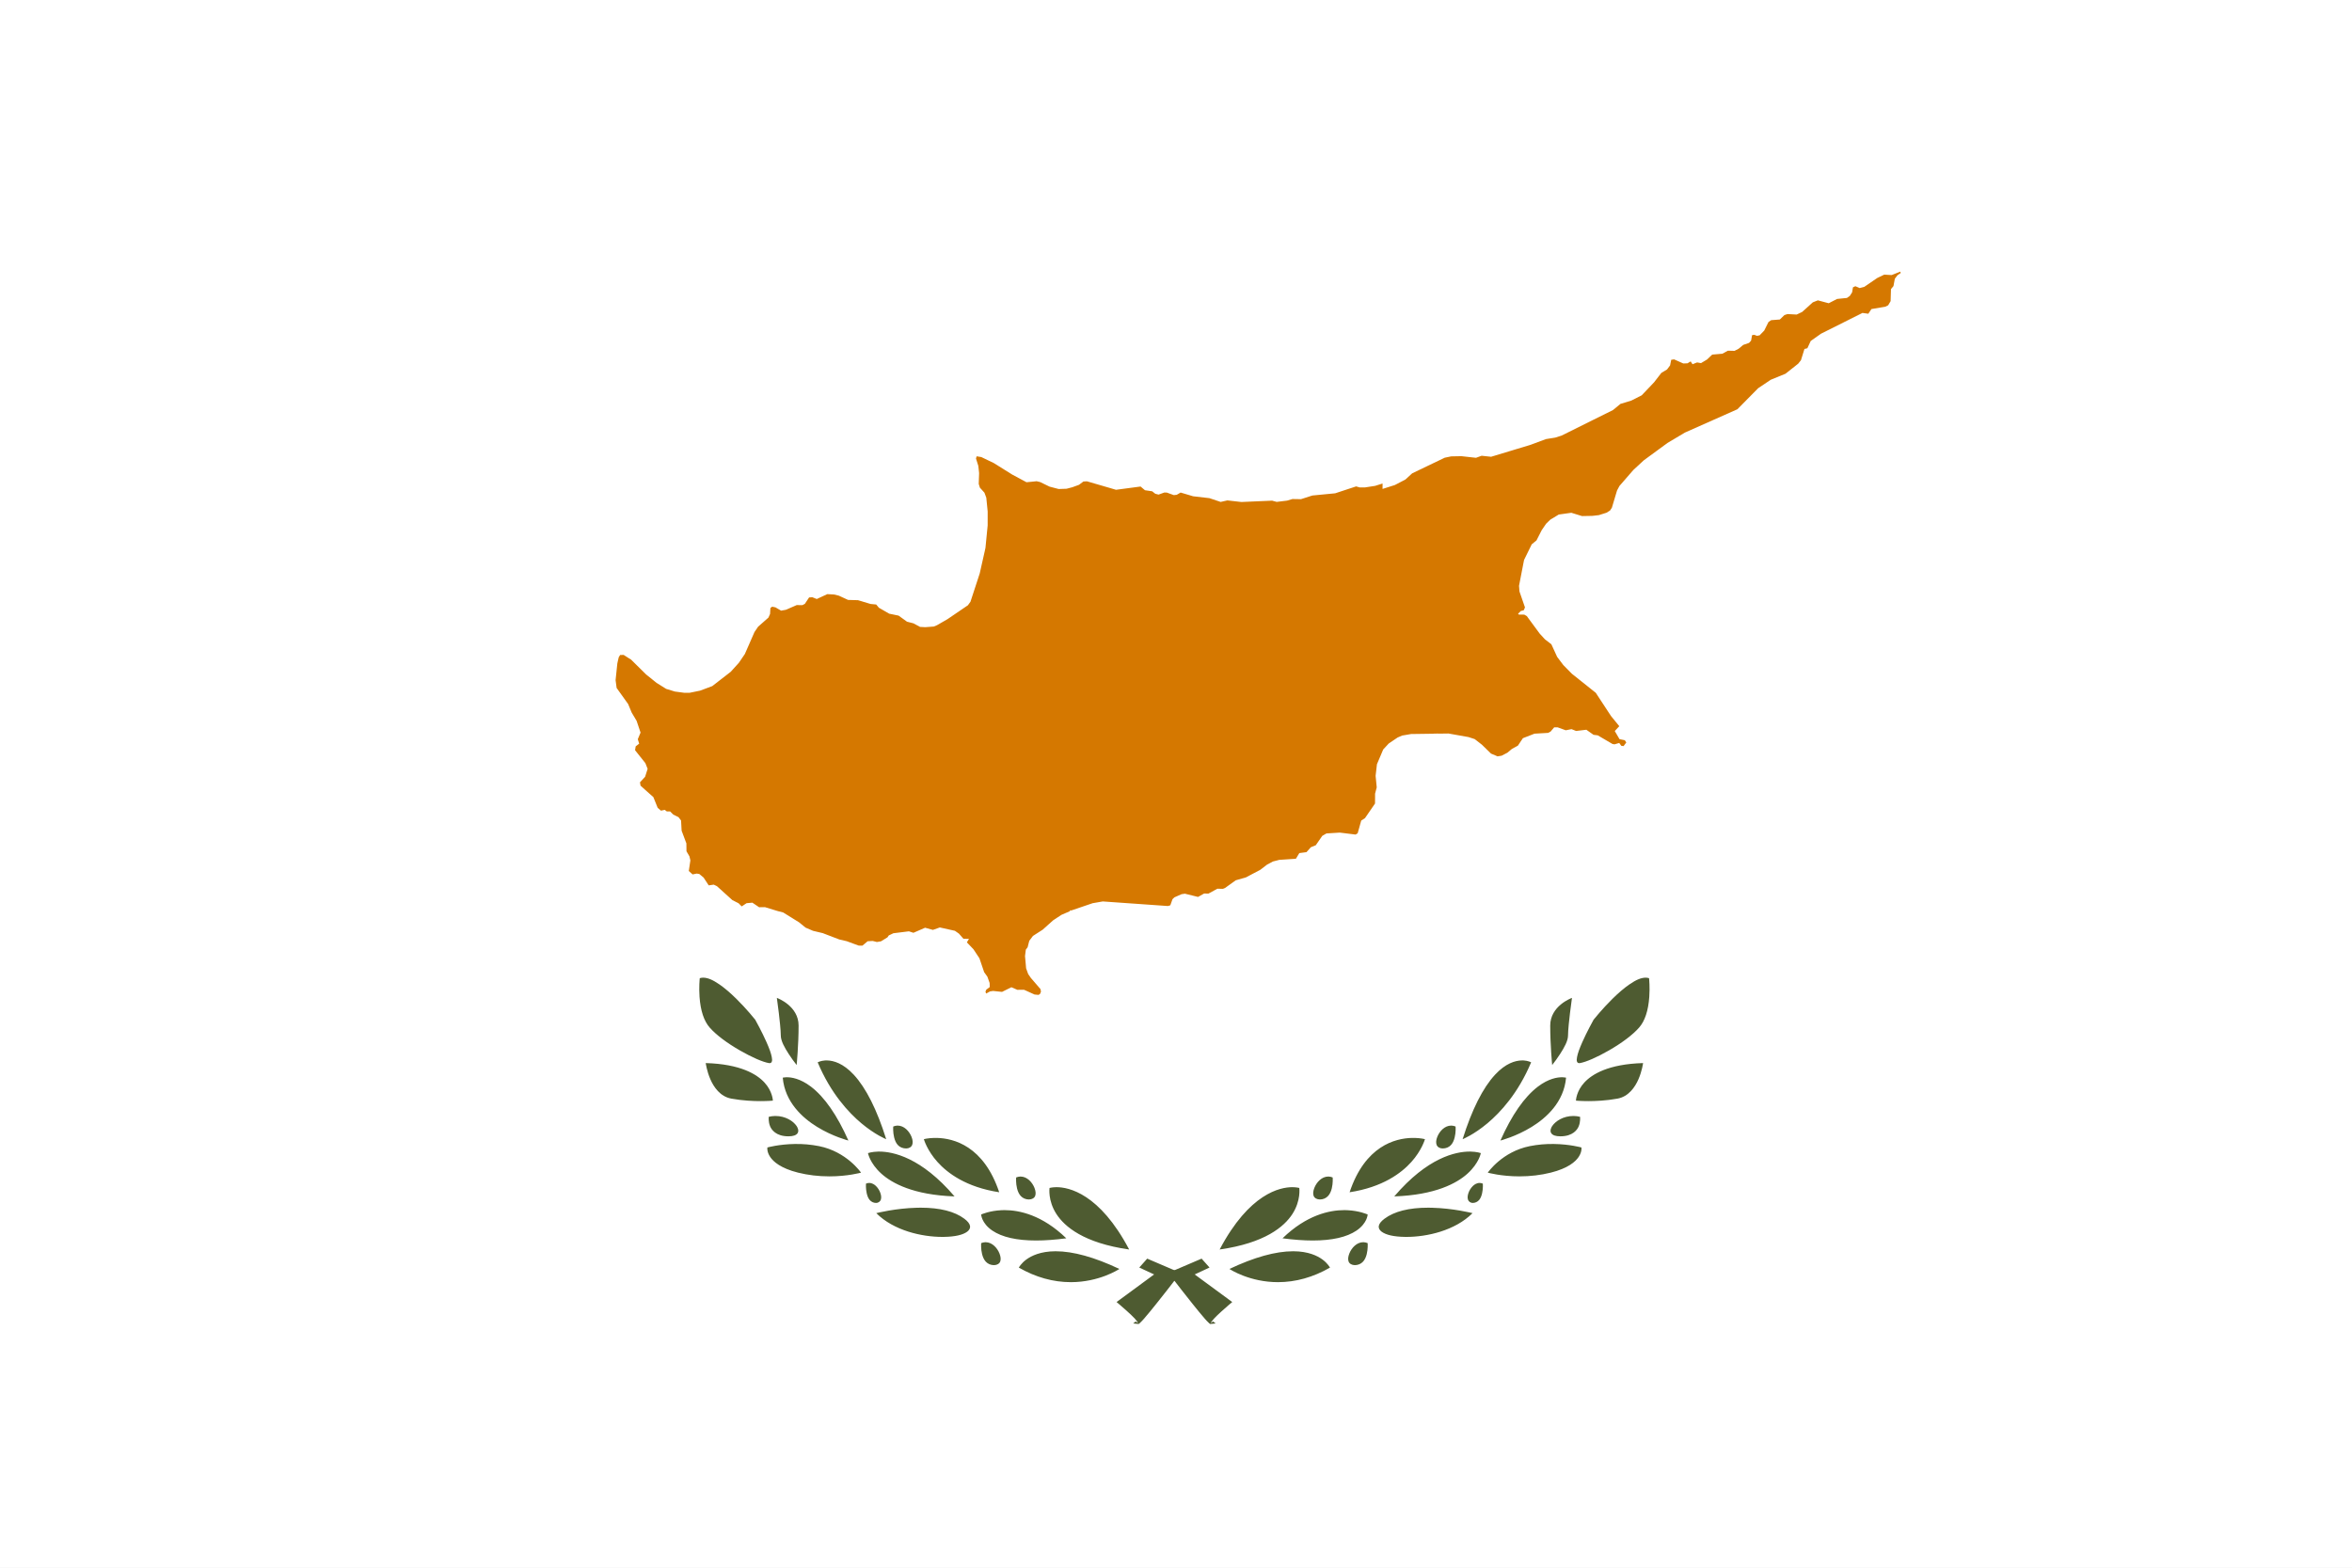
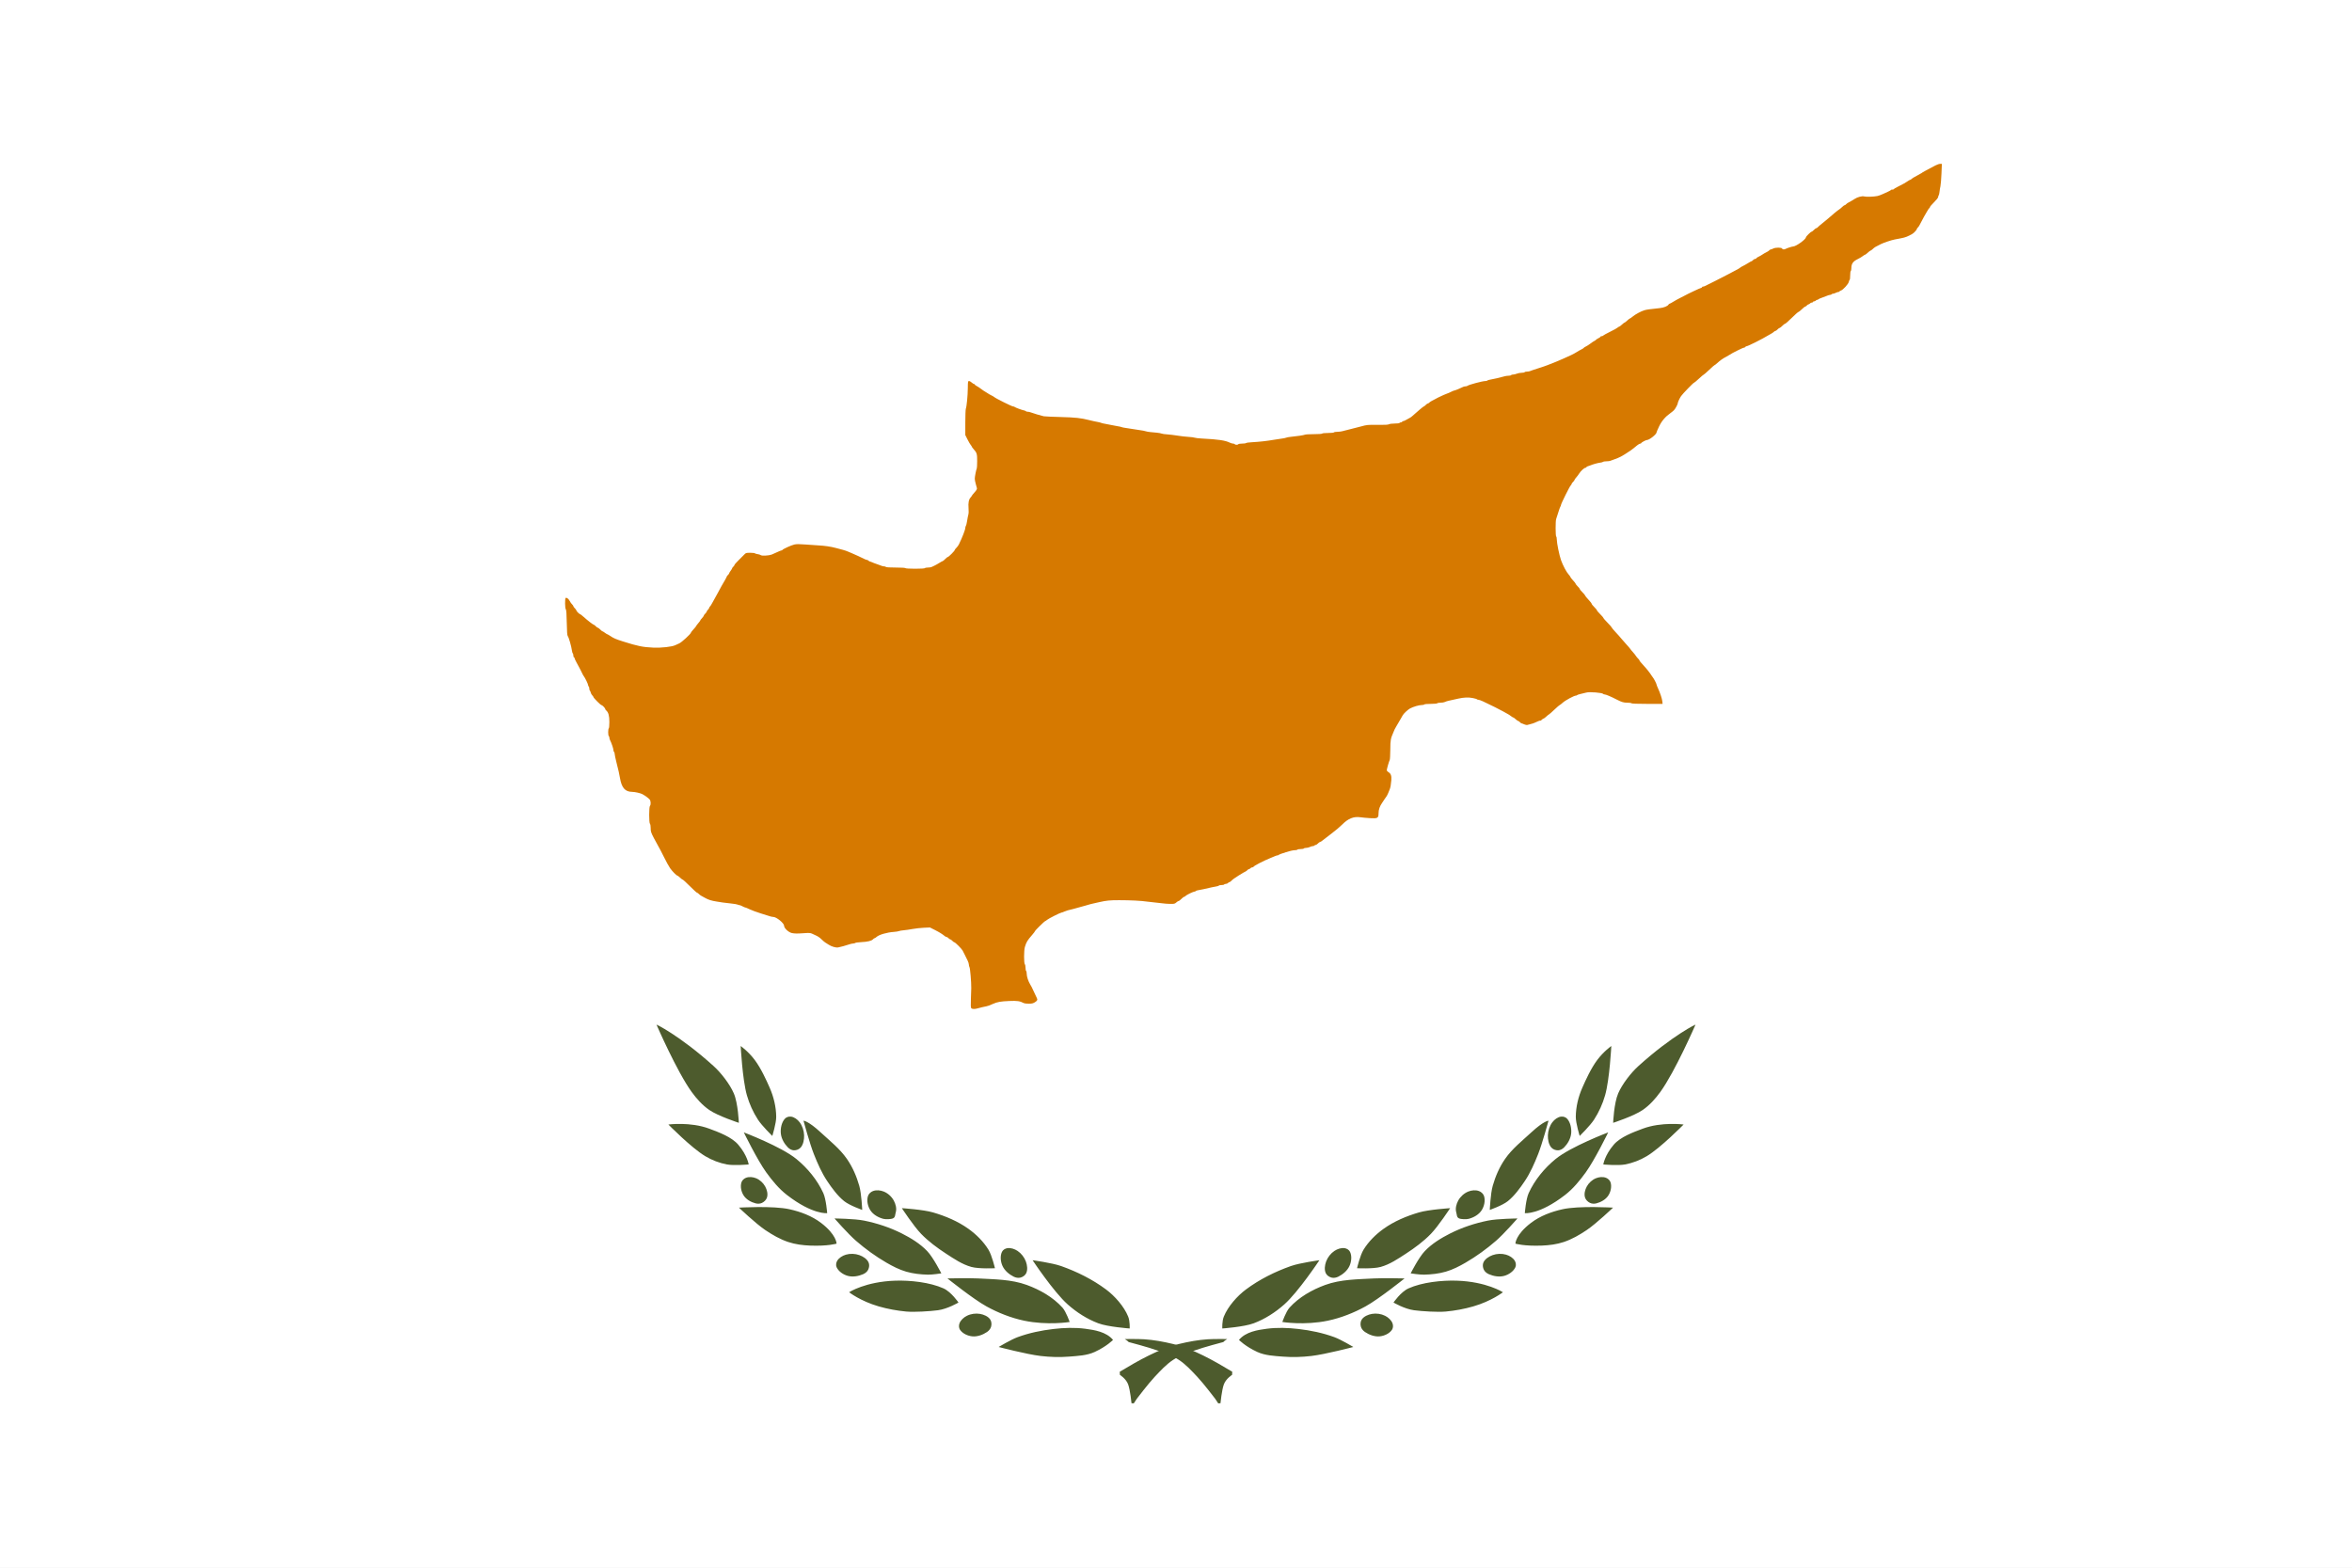
- <svg xmlns="http://www.w3.org/2000/svg" xmlns:xlink="http://www.w3.org/1999/xlink" width="375" height="250" viewBox="0 0 900 600">
-   <path fill="#fff" d="M0 0h900v600H0z" />
-   <path d="M463.102 506.74a1.018 1.018 0 0 1-.347-.244l-.125-.117a21.368 21.368 0 0 1-1.582-1.643c-1.332-1.513-3.12-3.728-4.69-5.685-3.115-3.883-5.69-7.228-6.174-7.858l-.793-1.032-7.767-2.395-5.671-2.644 3.03-3.406 10.408 4.456 7.767 1.594 14.363 10.564-.011.009c-.03.024-2.09 1.738-4.136 3.599-.913.83-2.064 1.896-2.877 2.783-.375.408-.705.813-.93 1.14a2.554 2.554 0 0 0-.252.47l.892-.554.967.752-1.968.184-.09.02zm-53.34-16.02c-6.777 0-13.471-1.873-19.895-5.566l-.007-.004.003-.008s.84-1.601 2.878-3.096c1.94-1.425 5.442-3.128 11.1-3.15h.117c6.7 0 14.9 2.278 24.373 6.77-.32.213-7.756 5.055-18.566 5.055l.01.01zm-29.37-6.51c-1.253 0-2.38-.473-3.17-1.332-.65-.706-1.114-1.646-1.422-2.878-.504-2.018-.365-4.025-.351-4.217a4.349 4.349 0 0 1 1.562-.354l.112-.002c2.51 0 4.49 2.178 5.338 4.337.48 1.227.574 2.259.274 3.067-.3.81-1.24 1.37-2.34 1.37zm51.68-5.99c-17.36-2.478-24.717-8.754-27.833-13.582-3.323-5.15-2.641-9.912-2.634-9.96l.003-.014.013-.004c.005 0 1.06-.285 2.658-.293 4.618 0 16.43 2.323 27.798 23.842l.007.014-.02-.01zm-35.58-3.44c-7.416 0-13.062-1.28-16.782-3.803-2.138-1.45-3.184-3.043-3.686-4.125-.47-1.014-.577-1.856-.594-2.023.196-.09 3.232-1.438 7.765-1.65.383-.018.769-.03 1.174-.03 5.732 0 14.448 1.87 23.646 10.78l.009.009h-.011c-4.2.55-8.08.84-11.53.84zm-35.91-1.38c-7.82 0-18.563-2.387-25.263-9.086l-.007-.008.02-.005c.07-.018 7.342-1.863 15.523-2.062.488-.012.979-.02 1.475-.02 7.332 0 12.944 1.423 16.682 4.226 1.305.979 2.018 1.89 2.178 2.783.134.746-.26 1.55-1.056 2.15-1.683 1.27-4.692 1.949-8.945 2.017l-.6.02zm-25.34-13a3.206 3.206 0 0 1-2.48-1.166c-.505-.614-.857-1.416-1.107-2.522-.418-1.848-.292-3.656-.291-3.674v-.018a2.994 2.994 0 0 1 1.218-.275h.003c1.157 0 2.039.63 2.589 1.158a6.964 6.964 0 0 1 1.688 2.645c.365 1.03.424 1.892.18 2.635-.2.59-.88 1.21-1.8 1.21zm58.53-1.32c-1.253 0-2.38-.473-3.17-1.332-.65-.706-1.114-1.646-1.422-2.878-.504-2.018-.365-4.025-.351-4.217a4.349 4.349 0 0 1 1.562-.354l.112-.002c2.51 0 4.49 2.178 5.338 4.337.48 1.227.574 2.259.274 3.067-.3.82-1.25 1.37-2.34 1.37zm-28.51-1.18c-15.737-.553-23.904-5.026-27.984-8.682-2.297-2.058-3.574-4.098-4.24-5.447-.628-1.274-.866-2.25-.908-2.438l.02-.01c.004 0 1.49-.531 3.886-.578l.368-.004c5.307 0 16.11 2.229 28.852 17.153v.01zm17.09-1.59c-12.661-1.927-19.834-7.362-23.622-11.584-3.971-4.425-5.16-8.546-5.213-8.738.023-.007 1.57-.41 3.9-.47a17.83 17.83 0 0 1 1.077 0c6.368.14 17.934 3.024 23.855 20.786h.01zm-65-6.08c-4.15 0-8.174-.48-11.962-1.426-6.63-1.658-9.473-4.19-10.691-6.021-.692-1.04-.943-1.952-1.031-2.534a4.268 4.268 0 0 1-.031-1.073l.03-.011c.018-.004 4.4-1.235 10.465-1.328a43.783 43.783 0 0 1 9.289.824c10.536 2.107 16 10.06 16.053 10.14l.005.009-.013.003c-.06.01-5.08 1.42-12.12 1.42zm29.39-10.68c-1.27 0-2.395-.462-3.172-1.303-.64-.691-1.104-1.643-1.42-2.908-.506-2.015-.365-4.002-.351-4.185a4.349 4.349 0 0 1 1.562-.354l.112-.002c2.506 0 4.488 2.179 5.339 4.338.468 1.188.55 2.208.243 3.034-.31.84-1.22 1.38-2.31 1.38zm-22.1-3.03c-.095-.022-5.977-1.535-11.967-5.224-5.544-3.413-12.326-9.45-13.153-18.83v-.005l.014-.004s.516-.125 1.278-.154a8.82 8.82 0 0 1 .334-.006c1.656 0 5.046.466 9.147 3.584 5.22 3.98 10.04 10.92 14.35 20.65zm14.43-.53c-.037-.014-4.23-1.692-9.47-6.083-4.881-4.092-11.745-11.46-16.715-23.33.003-.001 1.142-.608 2.886-.718.1-.007.203-.01.306-.01.15 0 .305.006.463.01 2.41.068 6.083 1.07 10.154 5.463 4.676 5.047 8.85 13.34 12.404 24.65l.01.033-.03-.01zm-37.39-1.09c-4.821 0-6.471-2.614-6.957-3.74-.798-1.848-.556-3.688-.554-3.706l.003-.02c.78-.195 1.605-.303 2.398-.314l.165-.001c3.799 0 6.798 1.929 8.084 3.84.255.38 1.037 1.695.39 2.722-.52.81-1.7 1.22-3.53 1.22zm-10.68-13.47c-2.692 0-6.811-.164-11.141-.951-4.294-.781-6.728-4.432-8.013-7.356-1.4-3.185-1.794-6.223-1.798-6.254h.012c13.282.39 19.555 4.27 22.478 7.457 3.018 3.29 3.197 6.706 3.206 6.922h-.01c-.02 0-1.89.18-4.74.18zm13.83-13.82a53.416 53.416 0 0 1-3.033-4.227c-1.573-2.445-3.028-4.996-3.028-7.084 0-2.016-.474-6.266-.757-8.62-.358-2.984-.72-5.54-.75-5.756l.013.004c.337.123 8.308 3.114 8.308 10.59 0 7.49-.738 15.015-.745 15.09l-.001.01h-.01zm-10.33-.71c-.084 0-.167-.007-.25-.02-2.356-.393-6.496-2.194-11.073-4.818-5.082-2.914-9.21-6.036-11.62-8.791-2.198-2.512-3.503-6.457-3.88-11.726-.267-3.74.053-6.854.087-7.163.412-.137.85-.204 1.315-.204 1.764.029 3.647.823 6.189 2.574 1.98 1.365 4.165 3.22 6.49 5.514 4.012 3.957 7.168 7.932 7.199 7.97l.032.04c.265.476 2.537 4.572 4.307 8.559 1.124 2.532 1.767 4.357 2.024 5.746.147.79.19 1.31-.004 1.78-.081.196-.235.377-.385.449-.14.06-.28.09-.44.09z" id="a" fill="#4e5b31" />
-   <use transform="matrix(-1 0 0 1 898.782 0)" width="900" height="600" xlink:href="#a" />
-   <path d="M727.132 103.967l-2.355.938-.923.368-2.854-.157-2.673 1.283-4.74 3.239-.21.15-1.766.46-1.641-.707-.932.424-.321 1.92-.887 1.379-1.092.767-3.783.387-3.19 1.645-4.15-1.111-1.928.755-4.1 3.692-2.094.992-.732-.042-2.778-.143-1.173.384-1.752 1.693-3.315.258-1.033.715-1.618 3.26-1.753 1.808-1.003.212-1.087-.398-.817.144-.37 2.086-.793.874-2.22.764-1.772 1.477-1.556.799-2.084-.052h-.48l-2.075 1.146-3.905.342-1.624 1.549-.358.33-.758.459-1.24.74-.304.184-1.495-.267-1.75.693-.708-1.09-1.211.728-1.604.069-1.998-.89-1.522-.677-1.113.16-.387 1.94-.04.207-1.17 1.557-2.183 1.323-.297.387-2.485 3.208-4.722 4.966-3.993 2.028-4.14 1.259-2.896 2.38-7.6 3.767-11.993 5.967-2.453.786-3.52.562-6.278 2.312-5.54 1.67-.307.095-1.096.332-7.81 2.363-3.635-.384-2.153.782-5.605-.622-3.897.077-2.467.513-4.637 2.224-7.827 3.762-2.586 2.366-4.027 2.1-4.715 1.494.01-1.981-.027-.084-1.636.517-1.181.373-3.825.59h-2.128l-1.321-.384-.204.069-7.818 2.576-8.72.842-4.362 1.399-3.26-.052-2.038.607-3.995.488-1.428-.381-.322-.088-11.75.51-5.372-.607-2.564.583-4.296-1.445-6.27-.727-1.464-.44-3.295-.977-1.491.859-1.116.119-2.667-.967-.96-.025-2.202.796-1.267-.325-1.177-.938-2.761-.411-1.682-1.414-9.402 1.246-2.551-.75-8.554-2.492-1.361.069-1.696 1.27-2.548.93-2.212.575-3.012.105-3.497-.918-3.606-1.748-1.333-.317-2.974.3-.91.083-5.466-2.932-7.042-4.404-4.778-2.296-1.794-.291-.241.853.89 2.805.303 2.774-.091 2.563-.05 1.587.447 1.425 1.725 1.912.719 1.92.526 5.284-.006 5.362-.84 8.55-.282 1.303-1.001 4.43-.914 4.069-3.546 10.833-.974 1.343-2.391 1.63-5.42 3.689-3.99 2.3-1.262.524-3.24.245-2.017-.105-2.513-1.361-2.467-.635-3.232-2.324-3.595-.744-3.941-2.278-1.026-1.233-2.146-.202-2.976-.893.002-.005-1.093-.327-.755-.22v-.001l-3.796-.104-3.54-1.634-1.864-.45-2.547-.13-2.666 1.24-.001-.004-1.351.629-1.707-.678-1.235.077-1.4 2.115-.208.328-.964.51-1.2-.017-.94-.025-1.015.444-1.368.593v.003l-1.208.527-.59.255-.01-.01-.363.073-.645.112-.8.153-1.41-.824-.75-.442-1.257-.256-.677.489-.133 2.3-.618 1.379-1.961 1.734-1.993 1.755-1.39 2.047-3.675 8.39-2.303 3.385-.715.789-2.408 2.656-2.136 1.657-4.922 3.815-4.66 1.74-4.012.82-1.951.009-3.696-.492-3.323-1.02-3.65-2.282-4.003-3.217-5.794-5.724-.82-.493-.171-.114-1.825-1.167-1.354.035-.53.874-.29 1.263-.245 1.12-.664 6.367.049.369.349 2.622 4.4 6.15 1.359 3.267.223.373.908 1.525.69 1.163.07.118 1.504 4.488-1.057 2.534.534 1.697-1.336 1.037-.245 1.465 3.95 4.953.863 2.185-.963 3.029-1.536 1.67-.43.458.217 1.28 1.818 1.635 3.089 2.75 1.647 4.086 1.253 1.096 1.456-.31.81.618 1.228-.021 1.208 1.208.782.379 1.236.616.977 1.272.216 3.91 1.822 4.86.028 2.636.01.374 1.134 1.948.356 1.538-.604 4.069 1.445 1.306 1.567-.32 1.012.16 1.626 1.354 1.969 3 1.926-.281 1.222.589 5.902 5.334 1.339.676.074.042.963.483 1.197 1.208 1.856-1.232.206-.021 2.018-.178.886.597 1.704 1.149 2.234-.03 4.844 1.486 2.119.543 4.26 2.648 1.812 1.12 1.072.87 1.424 1.162 2.845 1.224 2.44.584 1.322.314.995.384.025-.062.014.004-.024.063 5.284 2.023 2.862.668 2.648.975 1.927.703 1.414.023 2-1.682 1.937-.112 1.609.4 1.57-.262 2.485-1.531.485-.72 1.762-.838 5.944-.738 1.737.564 4.46-1.94 2.988.83 2.645-.937 5.779 1.284 1.536 1.08 1.717 1.966.21.009 1.912.037-.8 1.33 2.524 2.648 2.279 3.445.154.455 1.657 4.864 1.232 1.723.862 2.405.042 1.568-1.34 1.022-.22.583-.076.216.272.655.506-.276.963-.533 1.166-.181 2.066.22 1.364.143 2.154-1.07 1.427-.71 2.293.988 2.52-.028 1.058.47 2.995 1.359 1.529.144.565-.371.36-.856-.185-.996-1.145-1.323-2.531-2.938-1.036-1.51-.79-2.186-.244-2.794-.174-1.885.314-2.477.68-.884.5-1.968h.009l.129-.515 1.406-1.866 3.724-2.393 4-3.582 3.162-2.085 3.26-1.412.087-.396.363.146 8.292-2.82.137-.015 3.692-.643 24.92 1.755.924-.28.004-.005.83-2.33.447-.432.297-.282 2.74-1.206 1.28-.183 3.557.878 1.456.359 2.332-1.307 1.654.028 3.417-1.866 2.11.053.804-.321 4.112-2.955 3.96-1.135 1.03-.548.364-.2 4.06-2.143 2.579-1.981 2.226-1.183 2.438-.63 6.38-.448 1.283-2.138 2.744-.366 1.657-1.87 1.896-.771 1.359-1.958 1.139-1.641 1.59-.921 5.1-.32 6.046.749.799-.485 1.366-4.875 1.43-.915 3.85-5.612.014-2.045.004-1.708.633-2.432-.43-4.391.51-4.446 2.394-5.65 2.109-2.28 3.4-2.3 1.73-.753 2.449-.412v-.006l.36-.061.624-.107 8.433-.116c.117-.087 3.067-.042 3.067-.042l2.812-.038 7.114 1.266.506.088 2.405.779 2.774 2.157 2.936 2.868.55.535 1.903.8.575.252 1.57-.251 2.238-1.165 1.688-1.427 2.3-1.257.057-.08 1.295-1.948.039-.04.028.007.003-.011-.022-.005.51-.775 4.448-1.733 5.23-.304.588-.318.327-.175 1.382-1.623 1.295-.011 3.135 1.134 2.204-.437 1.75.699 1.36-.161 2.565-.304 2.754 1.938 1.605.205 5.658 3.31.294.048.152.028.324.053.67-.2.999-.288.132-.04.126.175.643.907.882.126 1.044-1.393-.415-.632-.157-.23-2.021-.411-1.815-3.103 1.728-1.861-2.711-3.326-.45-.551-.153-.234-.937-1.423-4.746-7.235-6.182-4.935-.002.004-2.165-1.732-.014-.01-.758-.596-3.302-3.358-2.358-3.13-.31-.674-.486-1.062-1.413-3.078-2.462-1.896-2.006-2.191-.098-.13-4.14-5.625-.68-.943-.978-.565-2.066-.014-.195-.196-.116-.121.07-.074.99-.985 1.106-.278.476-1.09-2.108-6.103-.014-.213-.157-1.95 1.718-8.855.22-1.08 2.928-5.957 1.814-1.486 1.98-3.892 1.696-2.488 1.625-1.582.284-.168 2.934-1.776 2.465-.347 2.348-.331 4.099 1.264 3.9-.076.762-.081 1.77-.203 2.91-.917 1.375-.848.713-1.093 1.487-4.987.478-1.587.917-1.724 5.306-6.108 4.01-3.71 9.02-6.613 4.415-2.64 2.254-1.346 20.126-8.946 5.23-5.302 2.725-2.757 4.82-3.235 5.642-2.311 4.854-3.842 1.06-1.334 1.336-4.303 1.113-.27 1.005-2.173.286-.618 3.96-2.792.449-.223 15.388-7.71 2.236.307 1.197-1.793 4.477-.751.824-.14 1.104-.551.939-1.6v-.315l.129-4.273.956-1.155.52-2.816.492-.65.513-.676 1.268-.891-.22-.531z" fill="#d57800" />
+ <svg xmlns="http://www.w3.org/2000/svg" xmlns:xlink="http://www.w3.org/1999/xlink" width="375" height="250" viewBox="0 0 1200 800">
+   <path fill="#fff" d="M0 0h1200v800H0z" />
+   <path fill="#d67900" d="M495.54 514.47c-.253-.304-.307-1.581-.187-4.441.092-2.208.176-4.828.187-5.822.034-3.048-.552-9.998-.898-10.644-.18-.336-.326-.945-.326-1.355 0-.41-.258-1.265-.574-1.902-.315-.637-.936-1.903-1.38-2.814a74.422 74.422 0 0 0-1.223-2.41c-.536-.973-3.777-4.216-4.214-4.216-.184 0-.653-.339-1.042-.753-.39-.414-.866-.753-1.06-.753-.194 0-.598-.271-.898-.602-.3-.332-.726-.603-.947-.603-.22 0-.64-.198-.932-.441-1.257-1.046-2.798-2.002-5.11-3.17l-2.473-1.247-3.1.135c-1.704.075-4.319.364-5.81.644-1.49.28-3.523.572-4.517.65-.994.078-2.078.266-2.41.418-.331.153-1.483.337-2.56.41-3.556.243-7.647 1.439-8.88 2.596-.355.334-.785.608-.956.608-.17 0-.548.263-.84.584-.715.791-2.784 1.283-6.039 1.437-1.49.07-2.84.254-2.997.409-.157.154-.631.282-1.054.285-.422.002-1.372.214-2.111.472-1.614.562-4.349 1.313-5.557 1.528-1.167.206-3.368-.424-4.814-1.38a50.452 50.452 0 0 0-1.76-1.118c-.323-.19-1.104-.848-1.735-1.464-1.15-1.122-1.907-1.64-3.309-2.266a98.394 98.394 0 0 1-1.727-.798c-.775-.368-1.559-.422-3.769-.26-3.74.272-4.966.265-6.455-.036-1.707-.346-4.016-2.485-4.016-3.72 0-1.326-3.894-4.516-5.513-4.516-.34 0-1.034-.13-1.543-.289l-4.868-1.522c-2.17-.679-4.744-1.632-5.723-2.12-.978-.487-1.944-.886-2.146-.886-.202-.001-.85-.273-1.44-.604-.59-.331-1.273-.602-1.519-.602-.245 0-.682-.125-.97-.278-.287-.153-1.878-.414-3.534-.58-1.657-.167-3.486-.384-4.066-.481-.58-.098-2.003-.324-3.162-.501-2.531-.389-4.189-.909-5.759-1.807a61.925 61.925 0 0 0-1.948-1.068c-.429-.22-1.026-.673-1.327-1.005-.3-.333-.697-.605-.882-.605-.184 0-1.82-1.49-3.637-3.313-1.817-1.822-3.44-3.314-3.61-3.315-.168-.002-.805-.476-1.415-1.055-.61-.578-1.226-1.051-1.368-1.051-.443 0-2.598-2.184-3.715-3.765-.586-.828-2.002-3.403-3.147-5.722-1.146-2.32-2.42-4.759-2.83-5.421-.412-.663-1.468-2.6-2.346-4.306-1.428-2.772-1.597-3.3-1.597-4.984 0-1.105-.156-2.04-.377-2.26-.522-.523-.514-8.612.008-9.134.513-.513.46-2.392-.087-3.174-.432-.616-2.37-2.052-3.813-2.824-.97-.52-3.83-1.154-5.257-1.166-3.528-.03-5.303-2.077-6.15-7.089-.37-2.19-.728-3.777-1.763-7.83-.507-1.988-.925-3.98-.928-4.425-.003-.446-.14-.894-.306-.997-.166-.102-.302-.444-.302-.76 0-.852-1-3.83-1.842-5.485a2.918 2.918 0 0 1-.266-1.111c0-.324-.135-.673-.301-.775-.166-.103-.301-.984-.301-1.958s.135-1.855.301-1.958c.17-.104.301-1.54.301-3.274 0-3.184-.488-4.942-1.638-5.897-.259-.214-.47-.535-.47-.713 0-.43-1.53-2.012-1.947-2.012-.423 0-4.077-3.677-4.077-4.103 0-.177-.263-.56-.585-.851-.322-.291-.671-.92-.776-1.399-.105-.477-.316-.946-.469-1.04-.153-.095-.278-.563-.278-1.04 0-.477-.135-.952-.301-1.054-.166-.102-.303-.415-.305-.696-.004-.543-1.571-3.79-2.203-4.563-.209-.255-.558-.87-.778-1.367a19.17 19.17 0 0 0-.656-1.355 41.458 41.458 0 0 1-.783-1.506c-.288-.58-.97-1.847-1.514-2.815s-.99-1.951-.99-2.184c0-.232-.135-.422-.3-.422-.166 0-.302-.399-.302-.886s-.12-.96-.269-1.052c-.148-.092-.34-.676-.427-1.298-.35-2.5-1.619-6.922-2.183-7.607-.261-.317-.405-2.357-.483-6.841-.079-4.538-.218-6.497-.482-6.762-.45-.45-.518-5.546-.077-5.819.513-.317 1.49.428 2.081 1.588.315.615.857 1.377 1.206 1.693.349.315.634.732.634.926 0 .194.34.671.753 1.06.414.389.753.862.753 1.05 0 .391 1.558 1.962 1.945 1.962.14 0 .969.644 1.84 1.43 2.013 1.818 4.834 3.99 5.18 3.99.147 0 .585.34.974.754.39.414.862.753 1.05.753.189 0 .733.406 1.209.903.476.497.985.904 1.13.904.146 0 .71.339 1.253.753.543.414 1.09.753 1.216.753.126 0 .816.396 1.533.88 1.78 1.2 2.764 1.624 6.614 2.845 7.402 2.348 10.04 2.882 15.36 3.11 4.123.178 9.47-.418 11.206-1.247a89.22 89.22 0 0 1 2.046-.933c1.198-.528 5.865-4.813 5.881-5.401.005-.17.615-.96 1.355-1.758.741-.797 1.347-1.544 1.347-1.66 0-.115.472-.75 1.048-1.411.577-.661 1.051-1.31 1.055-1.444.003-.133.411-.675.908-1.205.496-.529.902-1.108.903-1.286 0-.178.34-.642.754-1.031.414-.39.753-.866.753-1.06 0-.194.271-.598.603-.898.331-.3.602-.71.602-.913 0-.203.19-.526.423-.72.232-.192.782-1.056 1.222-1.919.44-.862 1.058-1.975 1.376-2.472.317-.497 1.06-1.852 1.651-3.011.592-1.16 1.324-2.515 1.628-3.012 1.214-1.984 2.735-4.739 2.735-4.952 0-.124.271-.47.603-.77.331-.3.602-.681.602-.847 0-.166.339-.746.753-1.288.414-.543.753-1.111.753-1.262 0-.151.271-.52.602-.82.332-.3.603-.7.603-.89 0-.19.962-1.287 2.14-2.438 1.176-1.151 2.486-2.466 2.91-2.921.702-.754.964-.829 2.92-.829 1.182 0 2.278.123 2.435.274.158.15.797.338 1.421.419.624.08 1.33.308 1.567.505.544.451 4.11.268 5.58-.286.58-.219 1.853-.784 2.829-1.257.976-.473 1.947-.86 2.158-.86.212 0 .43-.11.485-.244.18-.44 4.582-2.437 6.124-2.778 1.094-.242 2.617-.243 5.572-.006 2.236.18 5.15.383 6.475.45 3.428.174 6.575.636 9.186 1.35 1.242.339 2.869.772 3.614.963.745.19 1.965.617 2.71.947.746.33 1.627.705 1.958.835.975.38 5.352 2.4 6.22 2.87.44.238.99.433 1.22.433.232 0 .59.169.797.376.208.207.472.388.588.402.244.03 1.04.331 2.319.876a26.81 26.81 0 0 0 2.108.757c.663.205 1.44.492 1.728.637.287.146.855.264 1.262.264.407 0 .823.136.925.302.112.18 2.106.3 4.97.3s4.858.122 4.97.302c.11.18 2.105.301 4.969.301 2.864 0 4.858-.12 4.969-.301.102-.166.79-.301 1.528-.301s1.577-.12 1.864-.266c.288-.147.93-.447 1.427-.669.497-.221 1.618-.847 2.49-1.39.873-.544 1.694-.988 1.824-.988.13 0 .696-.474 1.258-1.054.562-.58 1.169-1.054 1.349-1.054.415 0 3.47-3.075 3.47-3.492 0-.171.372-.668.828-1.105.455-.437 1.047-1.242 1.315-1.789 1.74-3.55 3.278-7.521 3.278-8.466 0-.379.13-.82.29-.979.159-.16.44-1.305.625-2.545.184-1.24.47-2.697.634-3.236.17-.56.211-1.986.095-3.313-.228-2.618.124-4.413 1.061-5.42.334-.358.608-.739.608-.846 0-.106.62-.884 1.379-1.728.973-1.083 1.335-1.715 1.23-2.152a85.314 85.314 0 0 0-.623-2.275c-.26-.911-.475-2.063-.477-2.56-.004-.998.731-4.754 1.023-5.226.101-.164.192-1.835.2-3.714.018-3.72-.16-4.33-1.792-6.124-.517-.568-.94-1.147-.94-1.286 0-.138-.238-.515-.528-.837-.29-.321-1.037-1.6-1.66-2.842l-1.134-2.258.004-6.386c.003-3.512.127-6.697.276-7.078.435-1.106.967-6.711 1.003-10.555.03-3.247.079-3.539.597-3.539.31 0 .93.339 1.376.753.447.414.983.753 1.192.753.209 0 .38.12.38.267 0 .147.44.49.978.763.539.274 1.589.967 2.334 1.54.746.575 1.559 1.132 1.807 1.24.249.107.859.487 1.356.845a14.8 14.8 0 0 0 2.019 1.167c.613.285 1.29.685 1.506.89.645.615 8.92 4.733 9.51 4.733.301 0 .677.119.834.264.369.34 3.65 1.561 4.732 1.76.458.084.906.273.997.42.09.146.489.266.885.266a4.63 4.63 0 0 1 1.413.272c1.275.502 5.8 1.85 6.866 2.046.58.107 4.51.282 8.734.389 7.327.186 10.181.494 14.292 1.544 1.45.371 3.58.835 4.833 1.054.497.087 1.174.273 1.506.415.331.142 1.144.332 1.807.423.662.09 2.153.382 3.313.647 1.16.265 2.65.547 3.313.628.662.08 1.475.263 1.807.406.331.143 1.28.342 2.108.441.828.1 2.184.31 3.012.47.828.158 2.658.44 4.066.627 1.408.186 2.83.454 3.162.595.331.141 1.382.33 2.334.42l3.464.328c.952.09 2.002.29 2.334.442.331.153 1.619.338 2.861.412 1.242.074 3.614.36 5.27.637 1.657.277 4.164.564 5.572.638 1.408.074 2.831.259 3.163.41.331.152 1.957.344 3.614.427 8.394.423 12.022.956 14.33 2.108.534.267 1.282.485 1.66.485.38 0 .773.135.876.3.241.391 1.565.391 1.807 0 .102-.165.964-.3 1.915-.3.95 0 1.858-.127 2.015-.281.157-.155 1.574-.348 3.147-.429a96.038 96.038 0 0 0 11.144-1.25c1.574-.271 3.471-.56 4.216-.644.746-.083 1.627-.27 1.958-.415.331-.146 1.28-.328 2.108-.405 3.206-.298 6.95-.862 7.45-1.123.288-.15 2.347-.272 4.575-.272 2.377 0 4.13-.125 4.239-.301.102-.166 1.453-.301 3.012-.301 1.558 0 2.909-.135 3.011-.302.103-.165.88-.3 1.728-.3.849 0 1.959-.13 2.467-.29.51-.158 2.077-.554 3.485-.88a180.89 180.89 0 0 0 5.924-1.516c3.228-.889 3.572-.923 8.583-.854 3.723.05 5.41-.036 5.878-.303.363-.207 1.671-.374 2.919-.374 1.243 0 2.345-.136 2.447-.301.102-.166.45-.302.77-.302.322 0 .585-.135.585-.3 0-.166.237-.312.527-.324.29-.012.934-.281 1.43-.598a14.676 14.676 0 0 1 1.624-.89c.395-.172 1.005-.57 1.355-.884 3.248-2.91 5.905-5.135 6.13-5.135.15 0 .592-.34.981-.753.39-.414.87-.753 1.07-.753.2 0 .524-.195.72-.432.303-.364 1.35-.964 4.535-2.601 1.294-.665 4.512-2.087 4.725-2.088.134-.001.911-.34 1.726-.753.815-.414 1.646-.752 1.846-.752.346 0 3.308-1.222 4.424-1.826.287-.155.836-.282 1.22-.282.383 0 .825-.116.982-.258.614-.552 7.71-2.453 9.158-2.453.484 0 .956-.121 1.048-.27.091-.147.675-.336 1.297-.419 1.222-.162 5.972-1.263 7.478-1.733.508-.159 1.415-.289 2.015-.289.6 0 1.174-.135 1.276-.3.103-.166.568-.302 1.035-.302.467 0 1.336-.203 1.93-.452.595-.248 1.688-.451 2.429-.451.74 0 1.43-.136 1.533-.302.103-.165.655-.3 1.227-.3.572 0 1.276-.122 1.563-.271.288-.149 2.15-.782 4.137-1.408 1.988-.625 4.157-1.366 4.82-1.646a149.24 149.24 0 0 1 4.517-1.794c.331-.124 1.28-.532 2.108-.905a80.286 80.286 0 0 1 2.108-.92c1.905-.766 4.982-2.29 6.024-2.985a20.9 20.9 0 0 1 2.321-1.319c.614-.283 1.207-.66 1.317-.839.11-.178.624-.516 1.142-.751.518-.235 1.552-.899 2.297-1.474.746-.576 1.648-1.174 2.004-1.33.357-.156.735-.424.841-.596.106-.171.661-.534 1.234-.805.573-.272 1.041-.615 1.041-.761 0-.147.264-.267.585-.267.322 0 .67-.139.775-.308.104-.169 1.733-1.064 3.62-1.988 1.887-.925 3.588-1.87 3.78-2.102.192-.232.502-.422.69-.424.186-.001.838-.476 1.448-1.054.61-.578 1.226-1.051 1.368-1.051.142 0 .761-.475 1.376-1.055.615-.58 1.228-1.054 1.364-1.054.135 0 .779-.445 1.43-.99 1.386-1.158 4.288-2.716 6.002-3.222 1.122-.33 2.438-.513 7.83-1.084 2.079-.22 3.987-.997 4.458-1.815.133-.23.367-.418.521-.418.154 0 .995-.45 1.868-1 .873-.55 2.468-1.433 3.544-1.963 1.077-.53 2.161-1.086 2.41-1.235 1.147-.691 8.048-3.934 8.37-3.934.2 0 .364-.135.364-.301 0-.166.205-.301.456-.301.25 0 .69-.12.979-.265.287-.146 2.623-1.306 5.19-2.578 2.568-1.272 5.482-2.768 6.476-3.326.994-.557 2.786-1.504 3.982-2.104 1.196-.6 2.252-1.218 2.347-1.371.094-.153.674-.51 1.289-.794.614-.284 1.83-.965 2.703-1.514.873-.55 1.7-.999 1.836-.999.137 0 .494-.27.794-.602.3-.331.795-.602 1.1-.602.306 0 .556-.13.556-.288 0-.157.508-.518 1.13-.801a14.71 14.71 0 0 0 2.032-1.161 14.91 14.91 0 0 1 1.992-1.15c.598-.278 1.259-.71 1.467-.962.21-.252.551-.457.76-.457.21 0 .769-.203 1.243-.45 1.169-.61 4.285-.61 4.519-.002.197.515 1.073.59 1.845.16.674-.376 3.29-1.214 3.79-1.214 1.44 0 6.52-3.639 6.52-4.67 0-.41 2.477-2.86 2.892-2.86.17 0 .699-.406 1.175-.903.476-.497 1.027-.904 1.224-.904.197 0 .544-.224.772-.498.227-.275 1.362-1.248 2.521-2.162 1.16-.915 2.515-2.037 3.012-2.492 1.584-1.452 4.714-4.022 5.329-4.375.326-.187 1.03-.763 1.562-1.28.533-.516 1.115-.939 1.294-.939.179 0 .491-.2.695-.445.203-.245.728-.633 1.166-.862 1.365-.715 2.271-1.242 3.154-1.835 1.495-1.003 3.842-1.62 4.974-1.308 1.023.282 4.75.163 6.673-.213.58-.113 1.732-.52 2.56-.905.828-.385 2.142-.983 2.918-1.33.777-.346 1.493-.76 1.591-.918.098-.159.364-.218.59-.131.227.087.499.018.605-.154.106-.172 1.034-.734 2.063-1.25 2.886-1.448 4.204-2.183 5.234-2.921.52-.373 1.078-.678 1.24-.678.16 0 .455-.196.653-.435.199-.239 1.333-.934 2.522-1.544 1.188-.61 2.345-1.256 2.57-1.435.56-.45 1.395-.909 7.12-3.923.828-.436 1.9-.793 2.382-.794h.875l-.207 5.044c-.114 2.774-.352 5.654-.528 6.4a26.306 26.306 0 0 0-.47 2.861c-.083.828-.273 1.635-.423 1.792-.15.157-.274.548-.274.867 0 .322-.941 1.507-2.108 2.653-1.16 1.139-2.108 2.273-2.108 2.52 0 .248-.113.45-.25.45-.138 0-.437.373-.665.829-.228.455-.573 1.031-.767 1.28-.301.385-2.285 4.014-3.645 6.67-.224.437-.608.962-.853 1.165-.245.204-.45.523-.455.71-.01.417-1.49 2.026-2.276 2.476-2.402 1.373-3.537 1.819-5.696 2.235a26545.078 26545.078 0 0 1-3.387.652c-1.678.324-5.47 1.592-7.004 2.343-2.782 1.362-3.248 1.645-4.177 2.534-.454.435-.953.792-1.11.794-.156.001-.784.475-1.394 1.054-.61.578-1.243 1.051-1.407 1.051-.164 0-.682.313-1.15.696-.468.383-1.609 1.06-2.535 1.505-2.405 1.155-3.286 2.375-3.286 4.554 0 .738-.135 1.425-.3 1.528-.166.102-.302 1.118-.302 2.258s-.118 2.146-.262 2.235c-.144.09-.346.582-.449 1.094-.22 1.098-2.999 4.138-4.017 4.393-.381.096-.693.295-.693.443 0 .148-.237.27-.527.27-.29.001-.915.205-1.39.452-.474.247-1.11.45-1.413.45-.302 0-.634.135-.736.301-.102.166-.45.301-.774.301-.323 0-1.162.26-1.865.576-.702.317-1.818.74-2.48.942-.664.201-1.42.552-1.682.78-.262.228-.547.343-.635.256-.087-.088-.33.048-.539.3-.21.253-.635.46-.947.46-.31 0-.565.135-.565.3 0 .166-.254.302-.565.302-.311 0-.735.203-.94.451-.207.249-.541.452-.744.452-.203 0-.614.271-.913.602-.3.332-.694.604-.875.605-.182.002-.94.605-1.685 1.342-.746.736-1.516 1.345-1.713 1.353-.197.007-1.73 1.369-3.407 3.025-1.678 1.657-3.218 3.012-3.424 3.012-.205 0-.833.474-1.395 1.054-.562.58-1.175 1.054-1.362 1.054-.187 0-.659.339-1.048.753s-.861.753-1.05.753c-.188 0-.605.244-.926.542-.32.299-.787.635-1.035.747-.249.112-.994.537-1.657.944-3.123 1.919-10.455 5.598-11.155 5.598-.201 0-.534.201-.739.448-.204.247-.478.383-.608.303-.236-.146-6.374 2.894-7.225 3.579-.248.2-1.062.672-1.807 1.049-1.65.834-3.094 1.851-4.578 3.223-.615.57-1.226 1.036-1.357 1.038-.131.001-1.37 1.085-2.75 2.41-1.382 1.323-2.621 2.406-2.756 2.406-.134 0-1.26.949-2.501 2.108-1.242 1.16-2.382 2.109-2.534 2.109-.342 0-5.735 5.586-6.564 6.797-.7 1.025-1.656 3.062-1.656 3.531 0 .597-1.277 2.967-1.974 3.664-.38.38-1.14 1.007-1.692 1.394-2.648 1.858-4.508 4.017-5.844 6.782-.733 1.516-1.333 2.915-1.333 3.107 0 1.01-3.717 3.939-4.997 3.939-.528 0-2.833 1.27-2.833 1.561 0 .135-.22.246-.488.246s-.94.372-1.494.828c-1.837 1.51-2.887 2.329-3.57 2.786-2.636 1.76-3.509 2.305-4.839 3.02a22.694 22.694 0 0 1-3.162 1.34c-.911.293-1.892.65-2.18.796-.287.146-1.175.265-1.972.265-.798 0-1.579.122-1.736.27-.158.15-.829.337-1.491.417-1.305.16-3.678.823-5.12 1.433-.497.21-1.104.422-1.35.47-.245.048-.494.23-.552.405-.058.175-.293.318-.522.318-.605 0-2.414 1.672-3.2 2.958a15.362 15.362 0 0 1-1.517 2.011c-.46.497-.838 1.05-.839 1.228 0 .178-.34.642-.754 1.031-.414.39-.753.87-.753 1.07 0 .2-.207.534-.46.744-.525.435-4.961 9.382-4.961 10.005 0 .225-.116.538-.257.695-.142.157-.63 1.506-1.084 2.997-.454 1.49-.948 3.022-1.098 3.402-.375.954-.35 8.712.03 8.946.165.102.302.822.303 1.599.003 1.76 1.273 7.944 2.138 10.41.92 2.623 2.812 6.197 3.878 7.325.5.53.908 1.106.908 1.281 0 .176.61.962 1.354 1.749.745.786 1.354 1.572 1.355 1.746.001.175.476.778 1.056 1.34.58.561 1.054 1.17 1.054 1.351 0 .182.61.929 1.356 1.66.745.732 1.355 1.472 1.355 1.645 0 .173.745 1.097 1.656 2.053.911.956 1.657 1.91 1.657 2.12 0 .21.61.98 1.355 1.712.746.731 1.355 1.476 1.355 1.654 0 .178.746 1.06 1.657 1.96.911.9 1.658 1.776 1.659 1.947.001.171.946 1.26 2.098 2.42 1.153 1.16 2.102 2.244 2.108 2.41.007.165.908 1.25 2.003 2.409 1.094 1.16 2.347 2.572 2.783 3.14.437.567 1.607 1.902 2.6 2.967.995 1.065 1.935 2.159 2.09 2.43.155.273.753 1.004 1.329 1.626.575.622 1.276 1.504 1.557 1.96.28.455.8 1.085 1.156 1.401.355.316.649.722.653.904.004.18.85 1.23 1.882 2.329 1.708 1.821 3.492 4.063 4.296 5.398.172.285.498.743.725 1.016.52.626 1.823 3.185 1.823 3.58 0 .162.318.986.707 1.83 1.133 2.463 2.091 5.35 2.234 6.732l.132 1.28h-7.843c-4.904 0-7.913-.113-8.03-.302-.102-.165-1.054-.3-2.116-.3-1.86 0-2.866-.293-5.263-1.528-3.028-1.562-5.676-2.69-6.315-2.69-.317 0-.651-.12-.743-.269-.381-.617-6.993-1.142-8.597-.681-.583.167-1.845.472-2.806.679-.96.206-1.815.487-1.9.624-.085.138-.368.25-.63.25-.907 0-5.369 2.406-6.693 3.61-.732.665-1.437 1.209-1.566 1.209-.13 0-1.34 1.05-2.69 2.334-1.349 1.284-2.607 2.39-2.797 2.459-.189.068-.82.575-1.4 1.126-.582.552-1.206 1.004-1.388 1.005-.181.002-.572.27-.868.598-.296.328-.65.527-.784.444-.135-.084-.964.196-1.842.622-1.422.689-2.257.966-4.683 1.557-.372.09-1.138-.054-1.702-.322-.564-.268-1.153-.487-1.31-.487-.156 0-.53-.27-.83-.602-.299-.331-.693-.603-.874-.604-.181 0-.763-.407-1.292-.903-.53-.496-1.095-.902-1.257-.902-.162 0-.678-.314-1.146-.697a12.076 12.076 0 0 0-1.905-1.218 26.18 26.18 0 0 1-1.958-1.094c-.902-.572-7.18-3.703-10.473-5.224-.956-.441-1.998-.803-2.316-.803-.318 0-.647-.112-.733-.25-.085-.138-1.088-.426-2.23-.642-2.101-.396-4.408-.306-7.062.277-.787.173-2.007.442-2.71.599l-2.485.55c-.663.145-1.501.424-1.863.618-.362.195-1.336.354-2.166.354-.83 0-1.591.136-1.694.301-.105.17-1.553.302-3.313.302-1.76 0-3.208.131-3.313.3-.102.166-.745.302-1.428.302-1.271 0-4.184.86-5.8 1.713-1.123.593-3.425 2.75-3.796 3.558-.152.33-.616 1.144-1.031 1.807-.415.662-.89 1.475-1.054 1.807-.165.331-.64 1.144-1.056 1.807-.415.662-.835 1.408-.932 1.656-.097.249-.354.859-.572 1.355-1.518 3.475-1.622 4.036-1.664 8.978-.023 2.654-.152 5.04-.288 5.303-.383.739-1.503 4.646-1.503 5.243 0 .293.383.753.853 1.022 1.22.7 1.634 1.858 1.458 4.077-.173 2.172-.442 3.734-.79 4.592-.135.33-.49 1.212-.789 1.957-.3.746-.744 1.594-.988 1.885a9.119 9.119 0 0 0-.772 1.103c-.18.315-.774 1.211-1.32 1.99-1.277 1.824-1.859 3.522-1.864 5.441-.007 2.395-.468 2.655-4.289 2.425-1.702-.103-3.948-.31-4.992-.461-3.394-.49-6.215.637-9.223 3.68-1.173 1.187-3.603 3.243-5.4 4.568-1.798 1.325-3.78 2.85-4.404 3.388-.624.538-1.306.979-1.515.979-.21 0-.695.339-1.079.753s-.9.753-1.146.753c-.247 0-.532.135-.635.3-.102.167-.483.303-.846.304-.362.001-1.048.204-1.522.452-.475.247-1.314.45-1.865.45-.55 0-1.085.135-1.188.3-.102.166-.847.302-1.656.302-.809 0-1.554.136-1.657.301-.102.166-.81.301-1.572.301-1.338 0-7.342 1.828-8.14 2.478-.208.169-.377.23-.377.136s-.644.102-1.43.435c-.787.332-1.702.714-2.034.848-3.74 1.513-8.64 4.046-8.834 4.568-.055.148-.344.27-.64.27-.298 0-.71.203-.916.451-.206.249-.545.452-.753.452-.208 0-.559.217-.78.483-.22.266-.677.606-1.015.757-.567.252-1.095.56-3.427 1.998-1.941 1.196-3.244 2.142-3.785 2.746-.315.353-.74.642-.942.642-.202 0-.537.203-.743.452-.206.248-.689.451-1.073.451s-.782.136-.885.302c-.102.165-.712.3-1.355.3s-1.244.122-1.335.27c-.092.148-.676.34-1.298.426-.622.087-1.741.304-2.487.484-2.895.697-5.62 1.28-6.703 1.434-.622.089-1.206.282-1.298.43-.091.148-.352.27-.58.27-.639 0-4.237 1.736-4.664 2.25-.21.254-.542.46-.737.46-.196 0-.816.475-1.378 1.054-.562.58-1.191 1.055-1.399 1.055-.207 0-.742.338-1.19.752-.724.673-1.058.75-3.102.728-1.26-.014-3.103-.15-4.097-.304a58.304 58.304 0 0 0-3.765-.423 62.621 62.621 0 0 1-3.915-.441c-2.917-.442-8.546-.728-14.306-.727-4.726.001-6.421.168-10.09.992-4.274.96-5.01 1.135-5.42 1.29-.249.093-1.062.33-1.808.527-.745.196-1.761.474-2.258.618a229.39 229.39 0 0 1-3.765 1.046c-2.459.557-3.659.905-4.518 1.307-.58.272-1.257.513-1.506.535-.672.061-6.682 3.09-7.378 3.72-.332.298-.769.594-.972.656-.481.149-5.203 4.802-5.203 5.128 0 .138-.643.99-1.43 1.895-2.494 2.868-2.955 3.632-3.73 6.192-.518 1.708-.527 8.288-.012 8.803.195.194.354.996.354 1.78 0 .786.135 1.513.3 1.615.166.102.302.756.302 1.453 0 1.39.818 3.892 1.767 5.407.597.951.81 1.38 2.357 4.735.42.911.884 1.892 1.03 2.18.483.946.282 1.417-.932 2.184-.964.608-1.583.756-3.166.756-1.082 0-2.203-.123-2.49-.274-2.071-1.087-3.391-1.28-7.524-1.099-4.386.192-6.014.48-8.21 1.452-2.037.902-2.477 1.063-3.463 1.27l-2.108.444c-.662.14-1.678.403-2.257.586-1.449.457-2.87.416-3.295-.096Z" />
+   <path id="a" fill="#4d5b2d" d="M334.94 522.862s2.59 5.975 6.13 13.258c3.538 7.283 8.025 15.873 11.817 21.104 2.514 3.467 5.449 6.761 8.974 9.193 4.519 3.116 15.102 6.566 15.102 6.566s-.396-10.007-2.57-15.033c-2.036-4.707-6.494-10.48-10.3-13.92-8.816-7.966-16.313-13.383-21.605-16.808-5.292-3.425-7.548-4.36-7.548-4.36zm42.96 10.928s.217 4.247.72 9.51c.503 5.261 1.293 11.538 2.44 15.597a46.335 46.335 0 0 0 5.653 12.471c2.004 3.1 7.317 8.314 7.317 8.314s2.029-6.474 1.995-9.81c-.052-5.056-1.29-10.171-3.326-14.8-1.739-3.954-4.44-9.94-7.706-14.272-3.265-4.333-7.092-7.01-7.092-7.01zm-36.88 40.055s11.738 11.963 18.863 16.195c3.388 2.012 7.176 3.482 11.052 4.192 3.623.664 11.05 0 11.05 0s-.659-4.631-5.334-10.098c-3.379-3.95-9.99-6.384-14.862-8.194-9.608-3.568-20.769-2.095-20.769-2.095zm38.474 4.019s6.862 14.053 11.42 20.358c3.067 4.241 6.453 8.386 10.594 11.586 13.195 10.198 20.523 9.269 20.523 9.269s-.533-7.095-1.986-10.262c-3.078-6.712-8.02-12.706-13.737-17.379-7.757-6.34-26.814-13.572-26.814-13.572zm-2.482 38.399s8.538 8.14 13.406 11.42c3.663 2.469 7.561 4.728 11.752 6.124 3.554 1.184 7.346 1.67 11.09 1.821 9.165.369 13.571-.993 13.571-.993s-.01-4.549-7.944-10.593c-4.64-3.534-10.365-5.677-16.055-6.951-8.403-1.882-25.82-.828-25.82-.828zm32.937-44.357s3.143 11.63 5.296 17.048c1.887 4.746 3.945 9.493 6.786 13.737 2.371 3.54 5.33 7.598 8.66 10.256 2.798 2.234 9.216 4.475 9.216 4.475s-.372-8.29-1.49-12.248c-1.368-4.847-3.428-9.593-6.29-13.738-3.613-5.233-8.738-9.254-13.406-13.572-6.46-5.976-8.772-5.958-8.772-5.958zm15.821 49.884s6.966 7.935 10.944 11.382c4.82 4.176 10.023 7.962 15.54 11.162 3.19 1.85 6.525 3.568 10.068 4.596 3.607 1.046 7.407 1.457 11.162 1.532 2.272.046 6.785-.656 6.785-.656s-4.113-8.139-7.223-11.382c-3.628-3.783-8.235-6.609-12.913-8.973-6.054-3.06-12.613-5.216-19.26-6.566-4.947-1.005-15.102-1.095-15.102-1.095zm34.363-5.252s6.033 9.21 9.849 13.132c3.767 3.87 8.168 7.12 12.694 10.068 4.075 2.653 8.226 5.492 12.914 6.785 3.874 1.068 12.037.656 12.037.656s-1.546-6.579-3.283-9.411c-2.59-4.223-6.255-7.846-10.286-10.725-5.366-3.831-11.62-6.463-17.948-8.317-5.158-1.511-15.977-2.188-15.977-2.188zm-26.923 42.898s5.803 4.534 15.104 7.222c4.6 1.33 9.242 2.17 14.008 2.627 4.072.39 12.139-.128 16.196-.657 4.942-.643 10.506-3.94 10.506-3.94s-3.69-5.438-7.66-7.222c-6.937-3.117-17.02-4.185-24.62-3.933-15.252.506-23.534 5.903-23.534 5.903zm50.18-7.044s13.12 10.531 19.901 14.262c6.009 3.306 12.526 5.888 19.238 7.297 11.906 2.5 23.217.663 23.217.663s-1.827-5.277-3.648-7.297c-4.827-5.352-11.471-9.14-18.243-11.609-7.859-2.865-16.523-2.86-24.876-3.316-4.748-.26-15.589 0-15.589 0zm43.45-9.288s10.733 16.18 17.911 22.555c4.566 4.055 9.876 7.464 15.59 9.619 4.931 1.86 16.026 2.653 16.026 2.653s.218-3.636-.78-6.095c-2.089-5.143-6.814-10.49-11.266-13.806-6.901-5.14-14.778-9.06-22.886-11.94-4.68-1.662-14.594-2.986-14.594-2.986zm-17.332 44.266s14.169 3.738 21.422 4.59c4.814.565 9.705.712 14.536.328 4.431-.353 9.081-.54 13.116-2.405 6.064-2.803 9.29-6.12 9.29-6.12-3.457-4.152-9.549-5.074-14.1-5.684-5.38-.711-10.892-.515-16.284.11-6.199.717-12.392 2.01-18.253 4.153-3.428 1.252-9.727 5.027-9.727 5.027zm64.343-4.047c1.037.603 1.631 1.096 2 1.532 0 0 10.012 2.602 14.864 4.372 3.663 1.336 7.446 2.57 10.711 4.7 3.563 2.325 6.481 5.539 9.4 8.634 3.321 3.524 9.18 11.258 9.18 11.258l1.533 2.324 1.156-.061s.654-6.738 1.73-9.64c1.071-2.89 4.202-4.848 4.202-4.848l.063-1.59c-9.546-5.77-20.027-11.678-30.215-14.165-4.844-1.17-9.782-2.087-14.755-2.404-3.201-.205-9.869-.112-9.869-.112zm-195.562-79.962c-.692 2.178-.09 4.846 1.164 6.756 1.325 2.016 3.722 3.354 6.057 3.96 1.055.274 2.28.241 3.261-.233 1.139-.55 2.203-1.584 2.563-2.795.537-1.812-.024-3.935-.932-5.591-1.005-1.832-2.726-3.4-4.659-4.193-1.582-.649-3.53-.852-5.125-.233-1.024.397-1.997 1.283-2.33 2.33zm22.082-32.391c-1.594 1.854-2.253 4.87-1.987 7.455.28 2.729 1.823 5.323 3.639 7.142.82.822 1.93 1.42 3.02 1.445 1.264.03 2.679-.47 3.543-1.514 1.293-1.56 1.743-4.004 1.674-6.153-.077-2.377-.912-4.856-2.285-6.657-1.124-1.474-2.774-2.685-4.477-2.88-1.093-.125-2.36.272-3.127 1.163zm26.467 75.689c.949 2.113 3.32 3.77 5.707 4.426 2.52.693 5.46.177 7.834-.86 1.073-.468 2.074-1.28 2.56-2.274.566-1.153.731-2.629.182-3.788-.82-1.733-2.777-3-4.697-3.684-2.122-.758-4.66-.853-6.83-.218-1.776.52-3.545 1.618-4.443 3.116-.577.962-.77 2.267-.313 3.282zm62.958 31.921c1.284 1.916 3.871 3.136 6.301 3.368 2.565.246 5.332-.773 7.46-2.206.963-.648 1.795-1.622 2.098-2.685.352-1.234.26-2.716-.473-3.763-1.093-1.564-3.21-2.47-5.192-2.812-2.191-.378-4.671-.03-6.67.972-1.636.82-3.166 2.208-3.782 3.84-.395 1.048-.359 2.366.258 3.286zm-46.956-68.232c-.75 2.365-.097 5.261 1.265 7.335 1.439 2.189 4.042 3.642 6.578 4.3 1.145.297 3.874.261 4.94-.254 1.235-.597.994-1.719 1.384-3.035.584-1.966-.025-4.27-1.012-6.07-1.09-1.988-2.96-3.691-5.06-4.552-1.717-.704-3.833-.924-5.565-.253-1.112.431-2.169 1.393-2.53 2.53zm68.373 28.471c-1.008 2.085-.753 4.967.278 7.217 1.089 2.376 3.374 4.296 5.694 5.45 1.049.52 2.314.764 3.389.498 1.246-.308 2.483-1.13 3.018-2.296.8-1.743.513-4.055-.196-5.966-.785-2.113-2.342-4.117-4.224-5.371-1.54-1.027-3.518-1.677-5.243-1.402-1.108.177-2.231.868-2.716 1.87z" />
+   <use xlink:href="#a" transform="matrix(-1 0 0 1 1200 0)" />
</svg>
